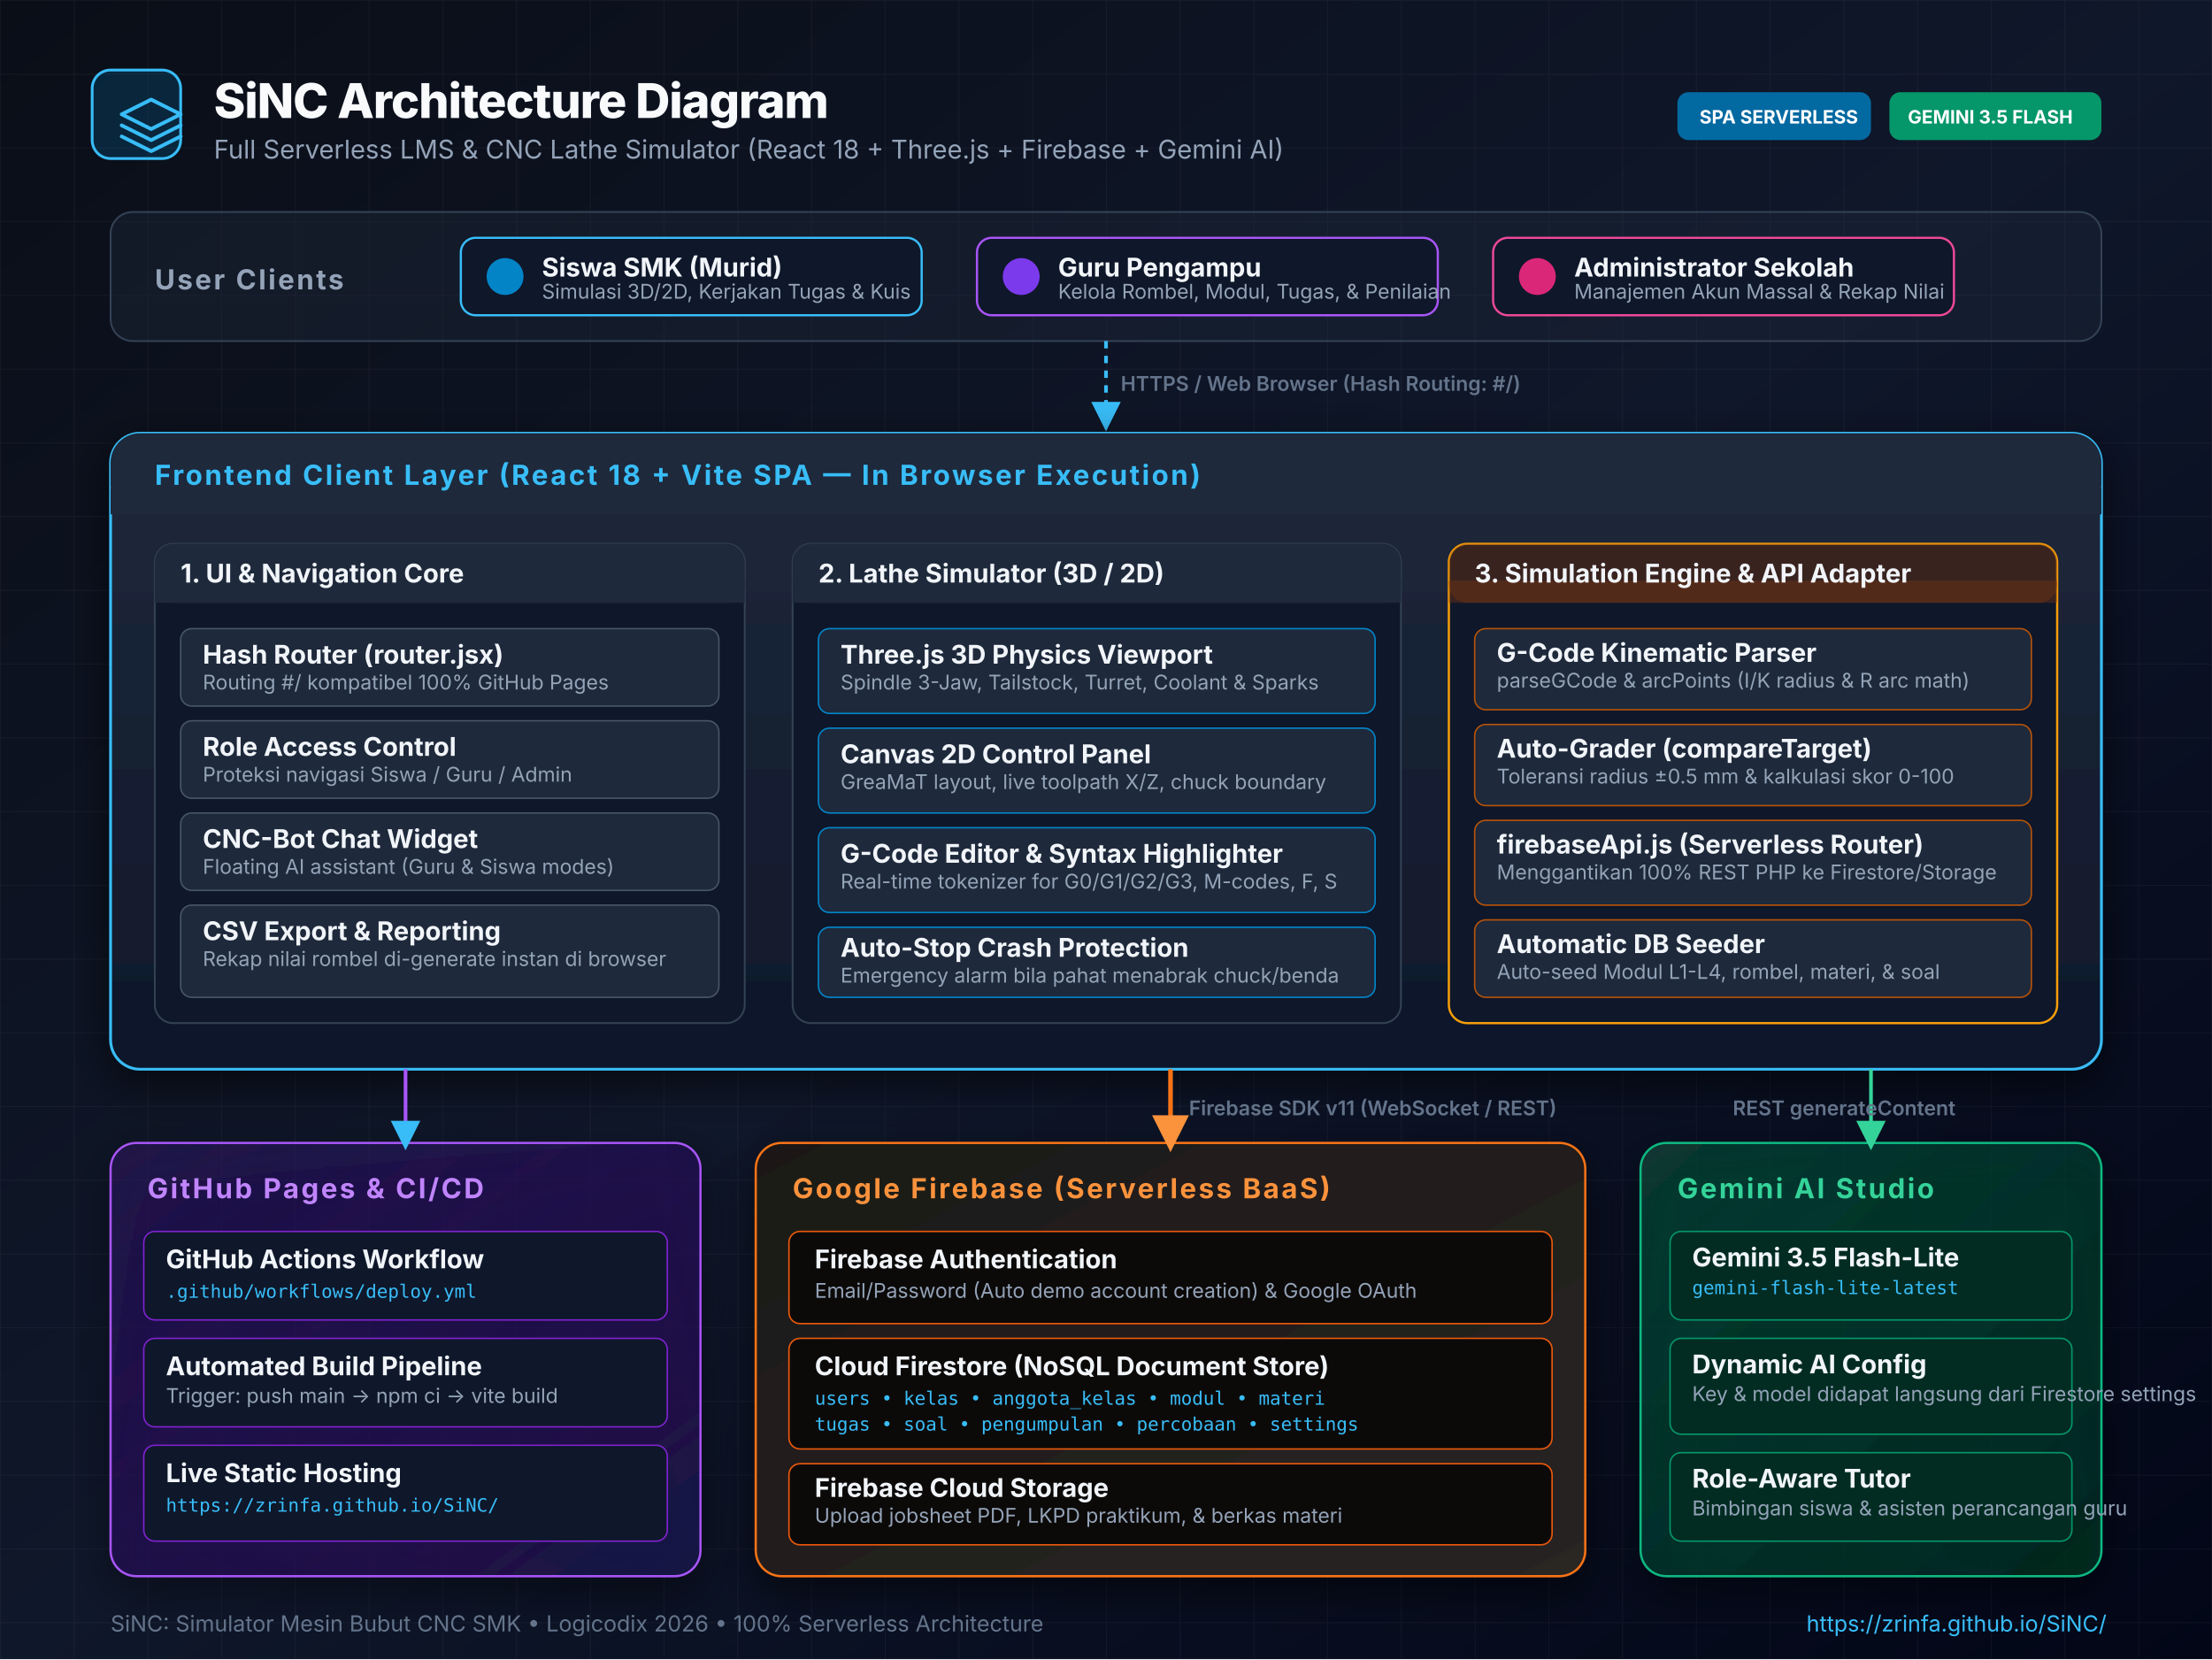
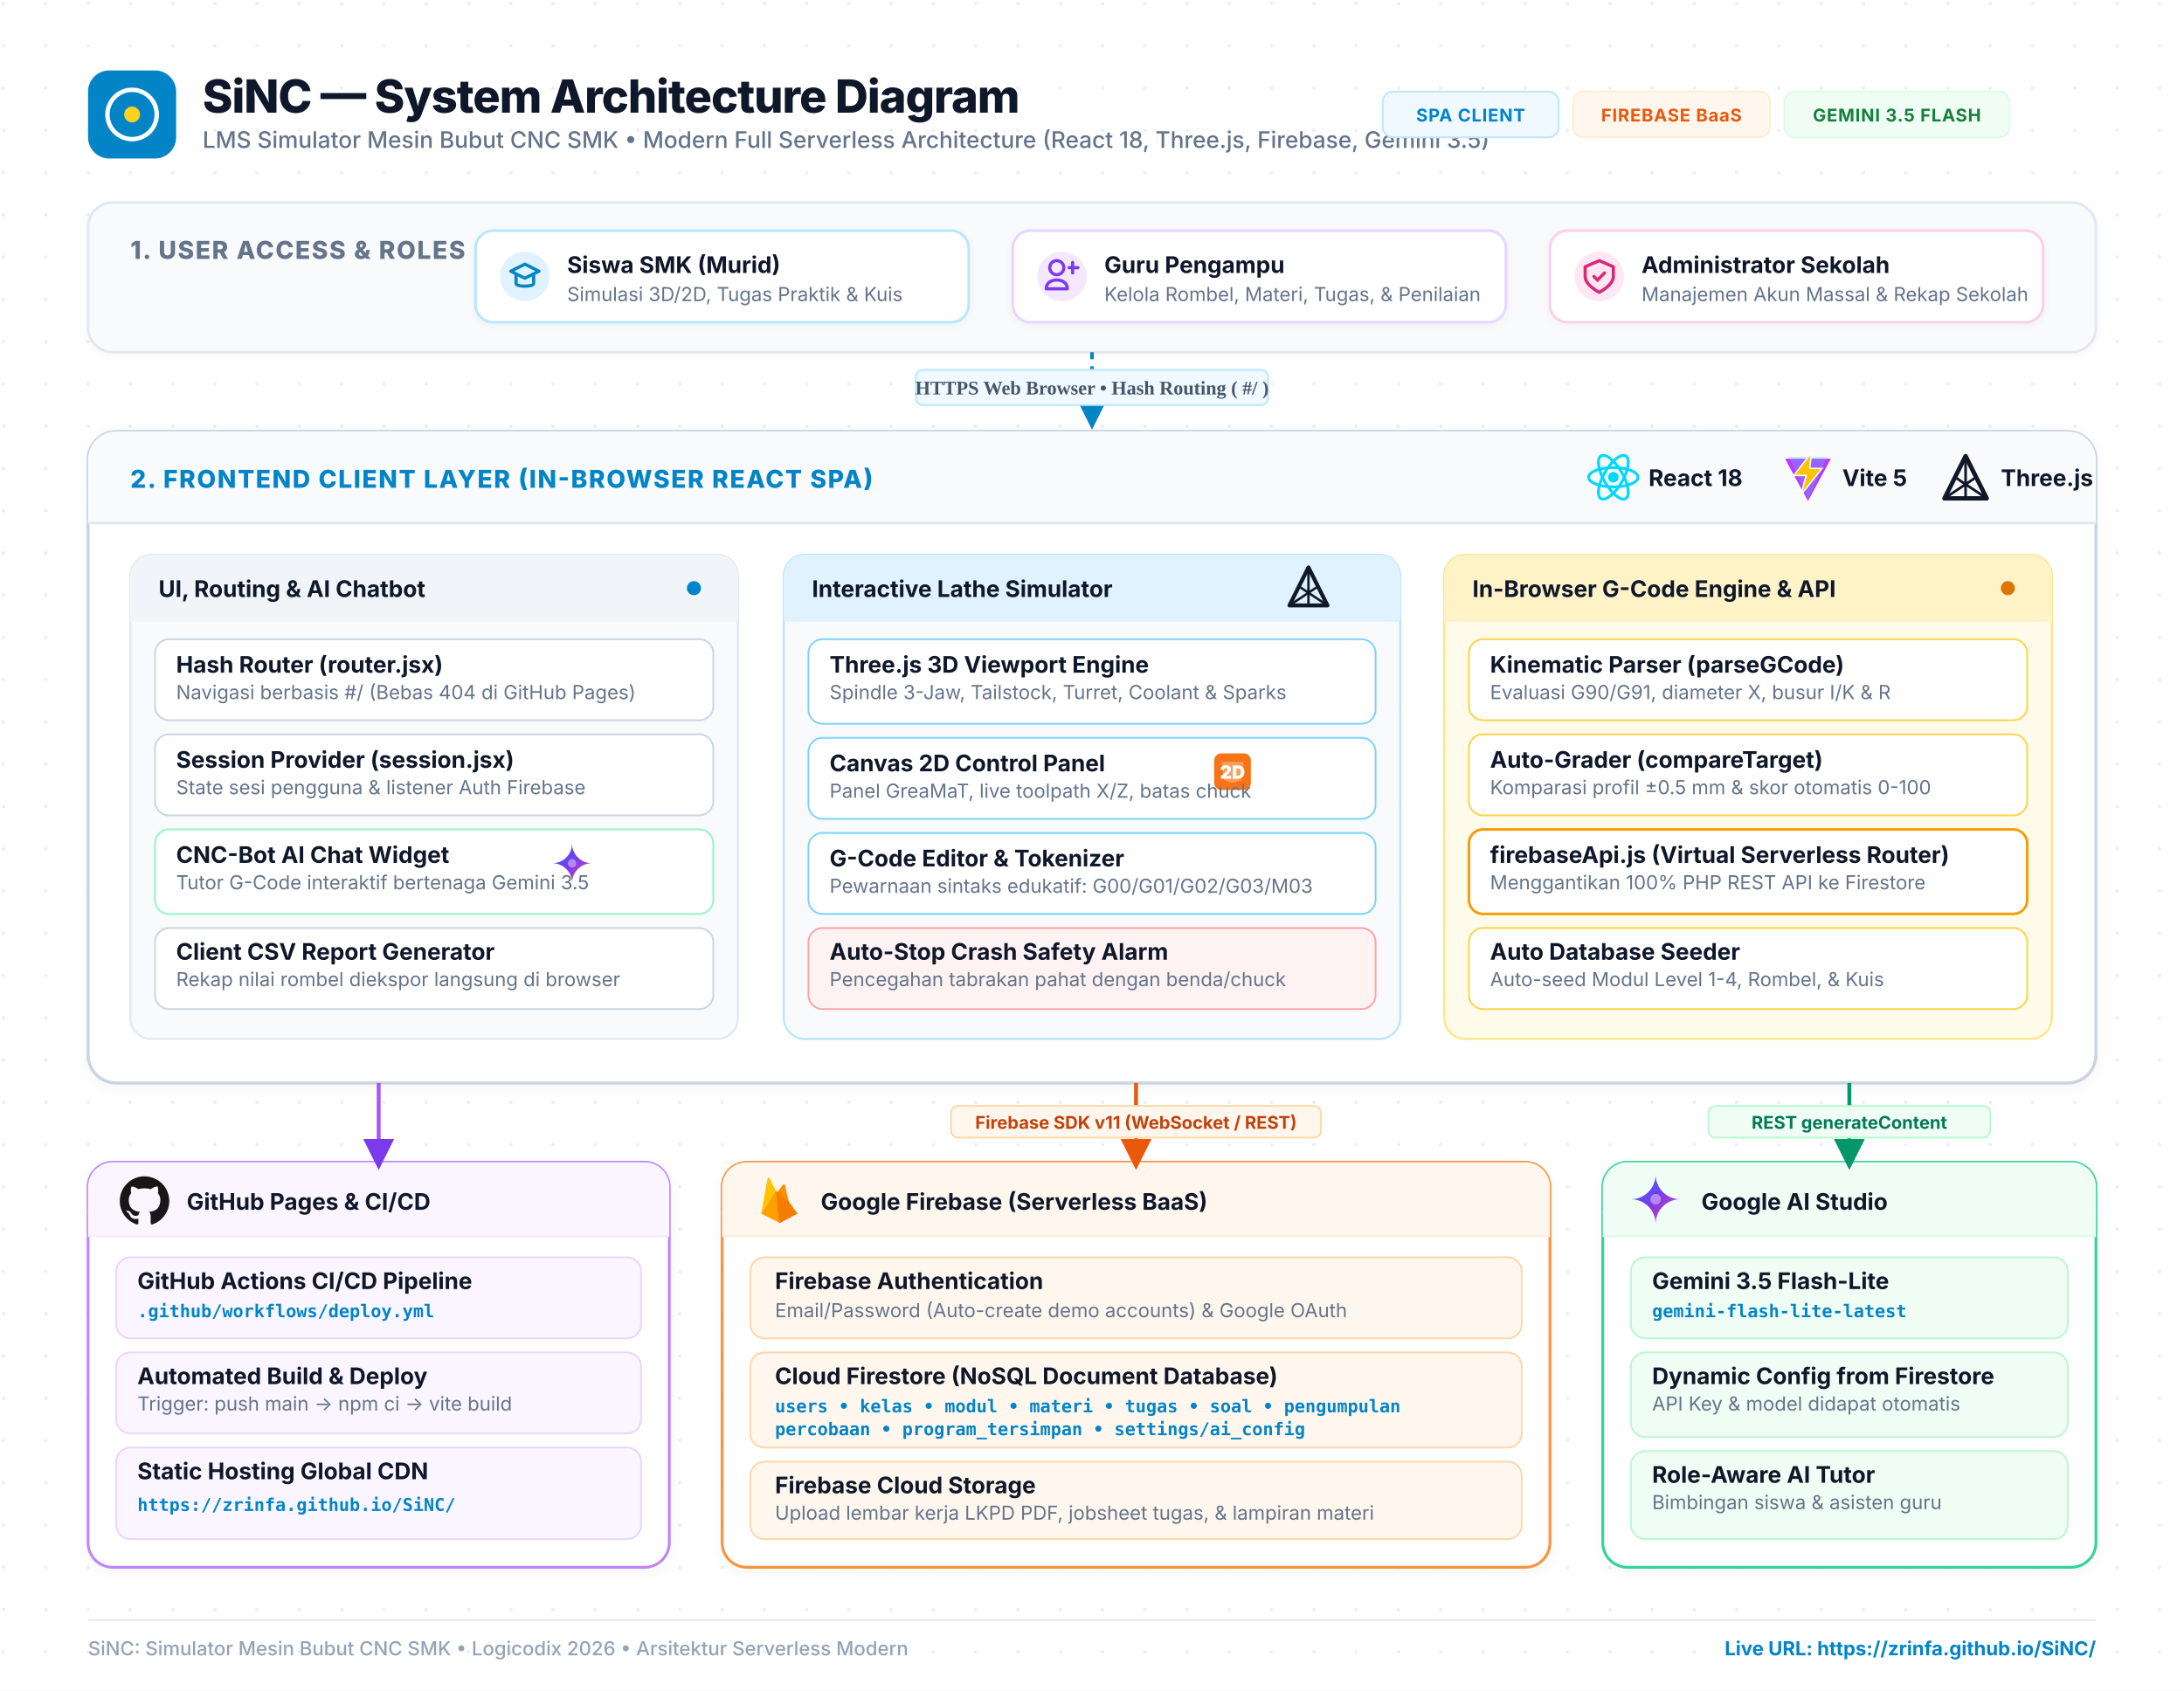
- <svg xmlns="http://www.w3.org/2000/svg" viewBox="0 0 1200 900" width="100%" height="100%">
+ <svg xmlns="http://www.w3.org/2000/svg" viewBox="0 0 1240 960" width="100%" height="100%">
  <defs>
-     <linearGradient id="bgGrad" x1="0%" y1="0%" x2="100%" y2="100%">
-       <stop offset="0%" stop-color="#0a0e17" />
-       <stop offset="50%" stop-color="#0f172a" />
-       <stop offset="100%" stop-color="#020617" />
+     <filter id="softShadow" x="-6%" y="-6%" width="112%" height="116%" filterUnits="userSpaceOnUse">
+       <feDropShadow dx="0" dy="4" stdDeviation="8" flood-color="#0f172a" flood-opacity="0.06" />
+       <feDropShadow dx="0" dy="1" stdDeviation="2" flood-color="#0f172a" flood-opacity="0.04" />
+     </filter>
+     <filter id="cardShadow" x="-8%" y="-8%" width="116%" height="120%" filterUnits="userSpaceOnUse">
+       <feDropShadow dx="0" dy="8" stdDeviation="16" flood-color="#0f172a" flood-opacity="0.08" />
+       <feDropShadow dx="0" dy="2" stdDeviation="4" flood-color="#0f172a" flood-opacity="0.04" />
+     </filter>
+     <marker id="arrBlue" markerWidth="8" markerHeight="8" refX="6" refY="4" orient="auto">
+       <path d="M 0 0 L 8 4 L 0 8 Z" fill="#0284c7" />
+     </marker>
+     <marker id="arrOrange" markerWidth="8" markerHeight="8" refX="6" refY="4" orient="auto">
+       <path d="M 0 0 L 8 4 L 0 8 Z" fill="#ea580c" />
+     </marker>
+     <marker id="arrPurple" markerWidth="8" markerHeight="8" refX="6" refY="4" orient="auto">
+       <path d="M 0 0 L 8 4 L 0 8 Z" fill="#7c3aed" />
+     </marker>
+     <marker id="arrGreen" markerWidth="8" markerHeight="8" refX="6" refY="4" orient="auto">
+       <path d="M 0 0 L 8 4 L 0 8 Z" fill="#059669" />
+     </marker>
+     <marker id="arrAmber" markerWidth="8" markerHeight="8" refX="6" refY="4" orient="auto">
+       <path d="M 0 0 L 8 4 L 0 8 Z" fill="#d97706" />
+     </marker>
+     <g id="logo-react">
+       <ellipse cx="16" cy="16" rx="14" ry="5.5" fill="none" stroke="#00d8ff" stroke-width="1.6" transform="rotate(0 16 16)" />
+       <ellipse cx="16" cy="16" rx="14" ry="5.5" fill="none" stroke="#00d8ff" stroke-width="1.6" transform="rotate(60 16 16)" />
+       <ellipse cx="16" cy="16" rx="14" ry="5.5" fill="none" stroke="#00d8ff" stroke-width="1.6" transform="rotate(120 16 16)" />
+       <circle cx="16" cy="16" r="3" fill="#00d8ff" />
+     </g>
+     <g id="logo-vite">
+       <path d="M 29.5 5.5 L 16.5 29.5 L 3.5 5.5 Z" fill="#bd34fe" />
+       <path d="M 27.5 4.5 L 16.5 28.5 L 5.5 4.5 Z" fill="#41d1ff" opacity="0.3" />
+       <path d="M 18.5 2 L 8.5 15 L 15.5 15 L 12.5 26 L 24.5 11 L 17.5 11 Z" fill="#ffc300" stroke="#ffffff" stroke-width="0.8" />
+     </g>
+     <g id="logo-three">
+       <path d="M 4 28 L 28 28 L 16 4 Z" fill="none" stroke="#111827" stroke-width="2.5" stroke-linejoin="round" />
+       <path d="M 16 4 L 16 28 M 4 28 L 22 16 M 28 28 L 10 16" fill="none" stroke="#111827" stroke-width="1.5" stroke-linejoin="round" />
+     </g>
+     <g id="logo-firebase">
+       <path d="M 6.2 24.2 L 9.8 4.2 C 9.9 3.7 10.5 3.5 10.8 3.9 L 14.5 11.2 Z" fill="#ffc400" />
+       <path d="M 6.2 24.2 L 18.5 7.8 C 18.9 7.3 19.6 7.5 19.7 8.1 L 21.8 17.2 Z" fill="#ff8f00" />
+       <path d="M 16.2 29.2 L 6.2 24.2 L 14.5 11.2 L 21.8 17.2 Z" fill="#ffa000" />
+       <path d="M 26.8 24.2 L 21.8 17.2 L 14.5 11.2 L 16.2 29.2 C 16.4 29.5 16.8 29.5 17.0 29.4 Z" fill="#f57c00" />
+     </g>
+     <g id="logo-gemini">
+       <path d="M 16 2 C 16 9.7 9.7 16 2 16 C 9.7 16 16 22.3 16 30 C 16 22.3 22.3 16 30 16 C 22.3 16 16 9.7 16 2 Z" fill="url(#geminiGrad)" />
+       <circle cx="16" cy="16" r="3" fill="#ffffff" opacity="0.4" />
+     </g>
+     <linearGradient id="geminiGrad" x1="0%" y1="0%" x2="100%" y2="100%">
+       <stop offset="0%" stop-color="#1a73e8" />
+       <stop offset="50%" stop-color="#7c3aed" />
+       <stop offset="100%" stop-color="#ec4899" />
    </linearGradient>
-     <linearGradient id="boxClient" x1="0%" y1="0%" x2="0%" y2="100%">
-       <stop offset="0%" stop-color="#1e293b" />
-       <stop offset="100%" stop-color="#0f172a" />
-     </linearGradient>
-     <linearGradient id="boxFirebase" x1="0%" y1="0%" x2="100%" y2="100%">
-       <stop offset="0%" stop-color="#1c1917" />
-       <stop offset="100%" stop-color="#292524" />
-     </linearGradient>
-     <linearGradient id="boxAI" x1="0%" y1="0%" x2="100%" y2="100%">
-       <stop offset="0%" stop-color="#064e3b" stop-opacity="0.6" />
-       <stop offset="100%" stop-color="#022c22" stop-opacity="0.8" />
-     </linearGradient>
-     <linearGradient id="boxGithub" x1="0%" y1="0%" x2="100%" y2="100%">
-       <stop offset="0%" stop-color="#2e1065" stop-opacity="0.5" />
-       <stop offset="100%" stop-color="#1e1b4b" stop-opacity="0.8" />
-     </linearGradient>
-     <filter id="cardShadow" x="-10%" y="-10%" width="120%" height="125%" filterUnits="userSpaceOnUse">
-       <feDropShadow dx="0" dy="8" stdDeviation="12" flood-color="#000000" flood-opacity="0.6" />
-     </filter>
-     <filter id="glowCyan" x="-20%" y="-20%" width="140%" height="140%">
-       <feGaussianBlur stdDeviation="4" result="blur" />
-       <feComposite in="SourceGraphic" in2="blur" operator="over" />
-     </filter>
-     <marker id="arrowCyan" markerWidth="8" markerHeight="8" refX="6" refY="4" orient="auto">
-       <path d="M 0 0 L 8 4 L 0 8 Z" fill="#38bdf8" />
-     </marker>
-     <marker id="arrowAmber" markerWidth="8" markerHeight="8" refX="6" refY="4" orient="auto">
-       <path d="M 0 0 L 8 4 L 0 8 Z" fill="#fbbf24" />
-     </marker>
-     <marker id="arrowOrange" markerWidth="8" markerHeight="8" refX="6" refY="4" orient="auto">
-       <path d="M 0 0 L 8 4 L 0 8 Z" fill="#fb923c" />
-     </marker>
-     <marker id="arrowGreen" markerWidth="8" markerHeight="8" refX="6" refY="4" orient="auto">
-       <path d="M 0 0 L 8 4 L 0 8 Z" fill="#34d399" />
-     </marker>
+     <g id="logo-github">
+       <path fill-rule="evenodd" clip-rule="evenodd" d="M 16 2 C 8.27 2 2 8.27 2 16 C 2 22.19 6.02 27.43 11.61 29.29 C 12.31 29.42 12.57 28.99 12.57 28.62 C 12.57 28.29 12.55 27.21 12.55 26.05 C 8.65 26.9 7.83 24.37 7.83 24.37 C 7.2 22.75 6.28 22.32 6.28 22.32 C 5.01 21.45 6.38 21.47 6.38 21.47 C 7.78 21.57 8.52 22.91 8.52 22.91 C 9.77 25.05 11.8 24.43 12.6 24.07 C 12.73 23.16 13.09 22.54 13.49 22.19 C 10.38 21.84 7.11 20.64 7.11 15.28 C 7.11 13.75 7.66 12.5 8.55 11.53 C 8.41 11.18 7.92 9.75 8.69 7.82 C 8.69 7.82 9.87 7.44 12.55 9.26 C 13.67 8.95 14.87 8.8 16.07 8.79 C 17.27 8.8 18.47 8.95 19.59 9.26 C 22.27 7.44 23.45 7.82 23.45 7.82 C 24.22 9.75 23.73 11.18 23.59 11.53 C 24.49 12.5 25.03 13.75 25.03 15.28 C 25.03 20.66 21.75 21.83 18.63 22.18 C 19.13 22.61 19.57 23.46 19.57 24.77 C 19.57 26.65 19.55 28.16 19.55 28.62 C 19.55 29 19.81 29.43 20.52 29.29 C 26.1 27.42 30.11 22.18 30.11 16 C 30.11 8.27 23.83 2 16 2 Z" fill="#181717" />
+     </g>
+     <g id="logo-canvas">
+       <rect x="3" y="3" width="26" height="26" rx="5" fill="#f97316" />
+       <path d="M 8 9 L 24 9 L 22 22 L 16 24 L 10 22 Z" fill="#ffffff" opacity="0.3" />
+       <text x="16" y="21" font-family="'Inter', sans-serif" font-weight="900" font-size="13" fill="#ffffff" text-anchor="middle">2D</text>
+     </g>
+     <g id="ico-student">
+       <circle cx="16" cy="16" r="14" fill="#e0f2fe" />
+       <path d="M 8 13 L 16 9 L 24 13 L 16 17 Z M 11 15.5 L 11 20 C 11 22 21 22 21 20 L 21 15.5" fill="none" stroke="#0284c7" stroke-width="1.8" stroke-linecap="round" stroke-linejoin="round" />
+     </g>
+     <g id="ico-teacher">
+       <circle cx="16" cy="16" r="14" fill="#f3e8ff" />
+       <path d="M 9 11 A 4 4 0 1 1 17 11 A 4 4 0 1 1 9 11 Z M 7 23 C 7 19.5 10 18 13 18 C 16 18 19 19.5 19 23 Z M 20 11 L 25 11 M 22 8 L 22 14" fill="none" stroke="#7c3aed" stroke-width="1.8" stroke-linecap="round" stroke-linejoin="round" />
+     </g>
+     <g id="ico-admin">
+       <circle cx="16" cy="16" r="14" fill="#fce7f3" />
+       <path d="M 16 7 L 24 10.5 L 24 16 C 24 21 16 25 16 25 C 16 25 8 21 8 16 L 8 10.5 Z" fill="none" stroke="#db2777" stroke-width="1.8" stroke-linejoin="round" />
+       <path d="M 13 16 L 15 18 L 19 14" fill="none" stroke="#db2777" stroke-width="1.8" stroke-linecap="round" />
+     </g>
  </defs>
  <style>
-     .title { font-family: 'Inter', -apple-system, BlinkMacSystemFont, sans-serif; font-size: 26px; font-weight: 800; fill: #f8fafc; letter-spacing: -0.5px; }
-     .subtitle { font-family: 'Inter', -apple-system, BlinkMacSystemFont, sans-serif; font-size: 14px; fill: #94a3b8; }
-     .group-label { font-family: 'Inter', -apple-system, BlinkMacSystemFont, sans-serif; font-size: 15px; font-weight: 700; text-transform: uppercase; letter-spacing: 1.2px; }
-     .card-title { font-family: 'Inter', -apple-system, BlinkMacSystemFont, sans-serif; font-size: 14px; font-weight: 700; fill: #f1f5f9; }
-     .card-desc { font-family: 'Inter', -apple-system, BlinkMacSystemFont, sans-serif; font-size: 11px; fill: #94a3b8; line-height: 1.4; }
-     .badge { font-family: 'Inter', -apple-system, BlinkMacSystemFont, sans-serif; font-size: 10px; font-weight: 700; }
-     .link-text { font-family: 'Inter', -apple-system, BlinkMacSystemFont, sans-serif; font-size: 11px; font-weight: 600; fill: #64748b; }
-     .code-text { font-family: 'JetBrains Mono', monospace; font-size: 10px; fill: #38bdf8; }
+     .font-sans { font-family: 'Inter', -apple-system, BlinkMacSystemFont, 'Segoe UI', Roboto, sans-serif; }
+     .font-mono { font-family: 'JetBrains Mono', 'Fira Code', Consolas, monospace; }
+     
+     .title-main { font-size: 26px; font-weight: 800; fill: #0f172a; letter-spacing: -0.5px; }
+     .title-sub { font-size: 13px; font-weight: 500; fill: #64748b; }
+     
+     .box-header { font-size: 14px; font-weight: 800; text-transform: uppercase; letter-spacing: 0.8px; }
+     .card-title { font-size: 13px; font-weight: 700; fill: #0f172a; }
+     .card-desc { font-size: 11px; font-weight: 400; fill: #64748b; line-height: 1.4; }
+     .code-tag { font-size: 10px; font-weight: 600; fill: #0284c7; }
+     .pill-text { font-size: 10px; font-weight: 700; letter-spacing: 0.4px; }
+     .flow-label { font-size: 11px; font-weight: 600; fill: #475569; }
  </style>
-   <rect width="1200" height="900" fill="url(#bgGrad)" />
-   <g opacity="0.04" stroke="#ffffff" stroke-width="1">
-     <pattern id="grid" width="40" height="40" patternUnits="userSpaceOnUse">
-       <path d="M 40 0 L 0 0 0 40" fill="none" />
+   <rect width="1240" height="960" fill="#ffffff" />
+   <g opacity="0.4" fill="#cbd5e1">
+     <pattern id="dotPattern" width="24" height="24" patternUnits="userSpaceOnUse">
+       <circle cx="2" cy="2" r="1" />
    </pattern>
-     <rect width="1200" height="900" fill="url(#grid)" />
-   </g>
-   <g transform="translate(60, 48)">
-     <rect x="-10" y="-10" width="48" height="48" rx="10" fill="#0284c7" fill-opacity="0.2" stroke="#38bdf8" stroke-width="1.5" />
-     <path d="M 6 14 L 22 6 L 38 14 L 22 22 Z M 6 20 L 22 28 L 38 20 M 6 26 L 22 34 L 38 26" fill="none" stroke="#38bdf8" stroke-width="2" stroke-linecap="round" stroke-linejoin="round" />
-     <text x="56" y="16" class="title">SiNC Architecture Diagram</text>
-     <text x="56" y="38" class="subtitle">Full Serverless LMS &amp; CNC Lathe Simulator (React 18 + Three.js + Firebase + Gemini AI)</text>
-     <rect x="850" y="2" width="105" height="26" rx="6" fill="#0369a1" />
-     <text x="862" y="19" class="badge" fill="#ffffff">SPA SERVERLESS</text>
-     <rect x="965" y="2" width="115" height="26" rx="6" fill="#059669" />
-     <text x="975" y="19" class="badge" fill="#ffffff">GEMINI 3.5 FLASH</text>
-   </g>
-   <g transform="translate(60, 115)">
-     <rect width="1080" height="70" rx="12" fill="#1e293b" fill-opacity="0.4" stroke="#334155" stroke-width="1" />
-     <text x="24" y="42" class="group-label" fill="#94a3b8">User Clients</text>
-     <g transform="translate(190, 14)">
-       <rect width="250" height="42" rx="8" fill="#0f172a" stroke="#38bdf8" stroke-width="1.2" />
-       <circle cx="24" cy="21" r="10" fill="#0284c7" />
-       <text x="44" y="21" class="card-title">Siswa SMK (Murid)</text>
-       <text x="44" y="33" class="card-desc">Simulasi 3D/2D, Kerjakan Tugas &amp; Kuis</text>
-     </g>
-     <g transform="translate(470, 14)">
-       <rect width="250" height="42" rx="8" fill="#0f172a" stroke="#a855f7" stroke-width="1.2" />
-       <circle cx="24" cy="21" r="10" fill="#7c3aed" />
-       <text x="44" y="21" class="card-title">Guru Pengampu</text>
-       <text x="44" y="33" class="card-desc">Kelola Rombel, Modul, Tugas, &amp; Penilaian</text>
-     </g>
-     <g transform="translate(750, 14)">
-       <rect width="250" height="42" rx="8" fill="#0f172a" stroke="#ec4899" stroke-width="1.2" />
-       <circle cx="24" cy="21" r="10" fill="#db2777" />
-       <text x="44" y="21" class="card-title">Administrator Sekolah</text>
-       <text x="44" y="33" class="card-desc">Manajemen Akun Massal &amp; Rekap Nilai</text>
-     </g>
-   </g>
-   <path d="M 600 185 L 600 230" fill="none" stroke="#38bdf8" stroke-width="2" stroke-dasharray="4,4" marker-end="url(#arrowCyan)" />
-   <text x="608" y="212" class="link-text">HTTPS / Web Browser (Hash Routing: #/)</text>
-   <g transform="translate(60, 235)">
-     <rect width="1080" height="345" rx="16" fill="url(#boxClient)" stroke="#38bdf8" stroke-width="1.5" filter="url(#cardShadow)" />
-     <rect x="0" y="0" width="1080" height="44" rx="16" fill="#1e293b" />
-     <path d="M 0 30 L 0 44 L 1080 44 L 1080 30 Z" fill="#1e293b" />
-     <text x="24" y="28" class="group-label" fill="#38bdf8">Frontend Client Layer (React 18 + Vite SPA — In Browser Execution)</text>
-     <g transform="translate(24, 60)">
-       <rect width="320" height="260" rx="10" fill="#0f172a" stroke="#334155" stroke-width="1" />
-       <rect x="0" y="0" width="320" height="32" rx="10" fill="#1e293b" />
-       <path d="M 0 20 L 0 32 L 320 32 L 320 20 Z" fill="#1e293b" />
-       <text x="14" y="21" class="card-title" fill="#e2e8f0">1. UI &amp; Navigation Core</text>
-       <g transform="translate(14, 46)">
-         <rect width="292" height="42" rx="6" fill="#1e293b" stroke="#475569" stroke-width="0.8" />
+     <rect width="1240" height="960" fill="url(#dotPattern)" />
+   </g>
+   <g transform="translate(50, 40)" class="font-sans">
+     <rect x="0" y="0" width="50" height="50" rx="12" fill="#0284c7" />
+     <circle cx="25" cy="25" r="14" fill="none" stroke="#ffffff" stroke-width="2.5" />
+     <circle cx="25" cy="25" r="4.5" fill="#ffd21e" />
+     <text x="65" y="24" class="title-main">SiNC — System Architecture Diagram</text>
+     <text x="65" y="44" class="title-sub">LMS Simulator Mesin Bubut CNC SMK • Modern Full Serverless Architecture (React 18, Three.js, Firebase, Gemini 3.5)</text>
+     <g transform="translate(735, 12)">
+       <rect x="0" y="0" width="100" height="26" rx="6" fill="#f0f9ff" stroke="#bae6fd" stroke-width="1" />
+       <text x="50" y="17" class="pill-text" fill="#0284c7" text-anchor="middle">SPA CLIENT</text>
+       <rect x="108" y="0" width="112" height="26" rx="6" fill="#fff7ed" stroke="#ffedd5" stroke-width="1" />
+       <text x="164" y="17" class="pill-text" fill="#ea580c" text-anchor="middle">FIREBASE BaaS</text>
+       <rect x="228" y="0" width="128" height="26" rx="6" fill="#f0fdf4" stroke="#dcfce7" stroke-width="1" />
+       <text x="292" y="17" class="pill-text" fill="#15803d" text-anchor="middle">GEMINI 3.5 FLASH</text>
+     </g>
+   </g>
+   <g transform="translate(50, 115)" class="font-sans">
+     <rect width="1140" height="85" rx="14" fill="#f8fafc" stroke="#e2e8f0" stroke-width="1.5" filter="url(#softShadow)" />
+     <text x="24" y="32" class="box-header" fill="#64748b">1. USER ACCESS &amp; ROLES</text>
+     <g transform="translate(220, 16)">
+       <rect width="280" height="52" rx="10" fill="#ffffff" stroke="#bae6fd" stroke-width="1.5" filter="url(#softShadow)" />
+       <use href="#ico-student" x="12" y="10" />
+       <text x="52" y="24" class="card-title">Siswa SMK (Murid)</text>
+       <text x="52" y="40" class="card-desc">Simulasi 3D/2D, Tugas Praktik &amp; Kuis</text>
+     </g>
+     <g transform="translate(525, 16)">
+       <rect width="280" height="52" rx="10" fill="#ffffff" stroke="#e9d5ff" stroke-width="1.5" filter="url(#softShadow)" />
+       <use href="#ico-teacher" x="12" y="10" />
+       <text x="52" y="24" class="card-title">Guru Pengampu</text>
+       <text x="52" y="40" class="card-desc">Kelola Rombel, Materi, Tugas, &amp; Penilaian</text>
+     </g>
+     <g transform="translate(830, 16)">
+       <rect width="280" height="52" rx="10" fill="#ffffff" stroke="#fbcfe8" stroke-width="1.5" filter="url(#softShadow)" />
+       <use href="#ico-admin" x="12" y="10" />
+       <text x="52" y="24" class="card-title">Administrator Sekolah</text>
+       <text x="52" y="40" class="card-desc">Manajemen Akun Massal &amp; Rekap Sekolah</text>
+     </g>
+   </g>
+   <path d="M 620 200 L 620 240" fill="none" stroke="#0284c7" stroke-width="2" stroke-dasharray="4,4" marker-end="url(#arrBlue)" />
+   <rect x="520" y="210" width="200" height="20" rx="4" fill="#f0f9ff" stroke="#bae6fd" stroke-width="1" />
+   <text x="620" y="224" class="flow-label" font-size="10" fill="#0284c7" text-anchor="middle">HTTPS Web Browser • Hash Routing ( #/ )</text>
+   <g transform="translate(50, 245)" class="font-sans">
+     <rect width="1140" height="370" rx="16" fill="#ffffff" stroke="#cbd5e1" stroke-width="1.8" filter="url(#cardShadow)" />
+     <rect x="0" y="0" width="1140" height="52" rx="16" fill="#f8fafc" />
+     <path d="M 0 36 L 0 52 L 1140 52 L 1140 36 Z" fill="#f8fafc" />
+     <line x1="0" y1="52" x2="1140" y2="52" stroke="#e2e8f0" stroke-width="1.5" />
+     <text x="24" y="32" class="box-header" fill="#0284c7">2. FRONTEND CLIENT LAYER (IN-BROWSER REACT SPA)</text>
+     <g transform="translate(850, 10)">
+       <use href="#logo-react" x="0" y="0" />
+       <text x="36" y="21" class="card-title" font-size="13" fill="#087ea4">React 18</text>
+       <use href="#logo-vite" x="110" y="0" />
+       <text x="146" y="21" class="card-title" font-size="13" fill="#646cff">Vite 5</text>
+       <use href="#logo-three" x="200" y="0" />
+       <text x="236" y="21" class="card-title" font-size="13" fill="#111827">Three.js</text>
+     </g>
+     <g transform="translate(24, 70)">
+       <rect width="345" height="275" rx="12" fill="#f8fafc" stroke="#e2e8f0" stroke-width="1.2" />
+       <rect x="0" y="0" width="345" height="38" rx="12" fill="#f1f5f9" />
+       <path d="M 0 24 L 0 38 L 345 38 L 345 24 Z" fill="#f1f5f9" />
+       <text x="16" y="24" class="card-title" fill="#1e293b">UI, Routing &amp; AI Chatbot</text>
+       <circle cx="320" cy="19" r="4" fill="#0284c7" />
+       <g transform="translate(14, 48)">
+         <rect width="317" height="46" rx="8" fill="#ffffff" stroke="#cbd5e1" stroke-width="1" />
        <text x="12" y="19" class="card-title" font-size="12">Hash Router (router.jsx)</text>
-         <text x="12" y="33" class="card-desc">Routing #/ kompatibel 100% GitHub Pages</text>
-       </g>
-       <g transform="translate(14, 96)">
-         <rect width="292" height="42" rx="6" fill="#1e293b" stroke="#475569" stroke-width="0.8" />
-         <text x="12" y="19" class="card-title" font-size="12">Role Access Control</text>
-         <text x="12" y="33" class="card-desc">Proteksi navigasi Siswa / Guru / Admin</text>
-       </g>
-       <g transform="translate(14, 146)">
-         <rect width="292" height="42" rx="6" fill="#1e293b" stroke="#475569" stroke-width="0.8" />
-         <text x="12" y="19" class="card-title" font-size="12">CNC-Bot Chat Widget</text>
-         <text x="12" y="33" class="card-desc">Floating AI assistant (Guru &amp; Siswa modes)</text>
-       </g>
-       <g transform="translate(14, 196)">
-         <rect width="292" height="50" rx="6" fill="#1e293b" stroke="#475569" stroke-width="0.8" />
-         <text x="12" y="19" class="card-title" font-size="12">CSV Export &amp; Reporting</text>
-         <text x="12" y="33" class="card-desc">Rekap nilai rombel di-generate instan di browser</text>
-       </g>
-     </g>
-     <g transform="translate(370, 60)">
-       <rect width="330" height="260" rx="10" fill="#0f172a" stroke="#334155" stroke-width="1" />
-       <rect x="0" y="0" width="330" height="32" rx="10" fill="#1e293b" />
-       <path d="M 0 20 L 0 32 L 330 32 L 330 20 Z" fill="#1e293b" />
-       <text x="14" y="21" class="card-title" fill="#e2e8f0">2. Lathe Simulator (3D / 2D)</text>
-       <g transform="translate(14, 46)">
-         <rect width="302" height="46" rx="6" fill="#1e293b" stroke="#0284c7" stroke-width="0.8" />
-         <text x="12" y="19" class="card-title" font-size="12">Three.js 3D Physics Viewport</text>
-         <text x="12" y="33" class="card-desc">Spindle 3-Jaw, Tailstock, Turret, Coolant &amp; Sparks</text>
-       </g>
-       <g transform="translate(14, 100)">
-         <rect width="302" height="46" rx="6" fill="#1e293b" stroke="#0284c7" stroke-width="0.8" />
+         <text x="12" y="34" class="card-desc">Navigasi berbasis #/ (Bebas 404 di GitHub Pages)</text>
+       </g>
+       <g transform="translate(14, 102)">
+         <rect width="317" height="46" rx="8" fill="#ffffff" stroke="#cbd5e1" stroke-width="1" />
+         <text x="12" y="19" class="card-title" font-size="12">Session Provider (session.jsx)</text>
+         <text x="12" y="34" class="card-desc">State sesi pengguna &amp; listener Auth Firebase</text>
+       </g>
+       <g transform="translate(14, 156)">
+         <rect width="317" height="48" rx="8" fill="#ffffff" stroke="#a7f3d0" stroke-width="1.2" />
+         <use href="#logo-gemini" x="280" y="8" transform="scale(0.8)" />
+         <text x="12" y="19" class="card-title" font-size="12" fill="#065f46">CNC-Bot AI Chat Widget</text>
+         <text x="12" y="34" class="card-desc">Tutor G-Code interaktif bertenaga Gemini 3.5</text>
+       </g>
+       <g transform="translate(14, 212)">
+         <rect width="317" height="46" rx="8" fill="#ffffff" stroke="#cbd5e1" stroke-width="1" />
+         <text x="12" y="18" class="card-title" font-size="12">Client CSV Report Generator</text>
+         <text x="12" y="33" class="card-desc">Rekap nilai rombel diekspor langsung di browser</text>
+       </g>
+     </g>
+     <g transform="translate(395, 70)">
+       <rect width="350" height="275" rx="12" fill="#f8fafc" stroke="#bae6fd" stroke-width="1.2" />
+       <rect x="0" y="0" width="350" height="38" rx="12" fill="#e0f2fe" />
+       <path d="M 0 24 L 0 38 L 350 38 L 350 24 Z" fill="#e0f2fe" />
+       <text x="16" y="24" class="card-title" fill="#0369a1">Interactive Lathe Simulator</text>
+       <use href="#logo-three" x="315" y="4" transform="scale(0.9)" />
+       <g transform="translate(14, 48)">
+         <rect width="322" height="48" rx="8" fill="#ffffff" stroke="#7dd3fc" stroke-width="1" />
+         <text x="12" y="19" class="card-title" font-size="12">Three.js 3D Viewport Engine</text>
+         <text x="12" y="34" class="card-desc">Spindle 3-Jaw, Tailstock, Turret, Coolant &amp; Sparks</text>
+       </g>
+       <g transform="translate(14, 104)">
+         <rect width="322" height="46" rx="8" fill="#ffffff" stroke="#7dd3fc" stroke-width="1" />
+         <use href="#logo-canvas" x="285" y="8" transform="scale(0.8)" />
        <text x="12" y="19" class="card-title" font-size="12">Canvas 2D Control Panel</text>
-         <text x="12" y="33" class="card-desc">GreaMaT layout, live toolpath X/Z, chuck boundary</text>
-       </g>
-       <g transform="translate(14, 154)">
-         <rect width="302" height="46" rx="6" fill="#1e293b" stroke="#0284c7" stroke-width="0.8" />
-         <text x="12" y="19" class="card-title" font-size="12">G-Code Editor &amp; Syntax Highlighter</text>
-         <text x="12" y="33" class="card-desc">Real-time tokenizer for G0/G1/G2/G3, M-codes, F, S</text>
-       </g>
-       <g transform="translate(14, 208)">
-         <rect width="302" height="38" rx="6" fill="#1e293b" stroke="#0284c7" stroke-width="0.8" />
-         <text x="12" y="16" class="card-title" font-size="12">Auto-Stop Crash Protection</text>
-         <text x="12" y="30" class="card-desc">Emergency alarm bila pahat menabrak chuck/benda</text>
-       </g>
-     </g>
-     <g transform="translate(726, 60)">
-       <rect width="330" height="260" rx="10" fill="#0f172a" stroke="#f59e0b" stroke-width="1.2" />
-       <rect x="0" y="0" width="330" height="32" rx="10" fill="#78350f" fill-opacity="0.4" />
-       <path d="M 0 20 L 0 32 L 330 32 L 330 20 Z" fill="#78350f" fill-opacity="0.4" />
-       <text x="14" y="21" class="card-title" fill="#fbbf24">3. Simulation Engine &amp; API Adapter</text>
-       <g transform="translate(14, 46)">
-         <rect width="302" height="44" rx="6" fill="#1e293b" stroke="#b45309" stroke-width="0.8" />
-         <text x="12" y="18" class="card-title" font-size="12">G-Code Kinematic Parser</text>
-         <text x="12" y="32" class="card-desc">parseGCode &amp; arcPoints (I/K radius &amp; R arc math)</text>
-       </g>
-       <g transform="translate(14, 98)">
-         <rect width="302" height="44" rx="6" fill="#1e293b" stroke="#b45309" stroke-width="0.8" />
-         <text x="12" y="18" class="card-title" font-size="12">Auto-Grader (compareTarget)</text>
-         <text x="12" y="32" class="card-desc">Toleransi radius ±0.5 mm &amp; kalkulasi skor 0-100</text>
-       </g>
-       <g transform="translate(14, 150)">
-         <rect width="302" height="46" rx="6" fill="#1e293b" stroke="#b45309" stroke-width="0.8" />
-         <text x="12" y="18" class="card-title" font-size="12">firebaseApi.js (Serverless Router)</text>
-         <text x="12" y="32" class="card-desc">Menggantikan 100% REST PHP ke Firestore/Storage</text>
-       </g>
-       <g transform="translate(14, 204)">
-         <rect width="302" height="42" rx="6" fill="#1e293b" stroke="#b45309" stroke-width="0.8" />
-         <text x="12" y="18" class="card-title" font-size="12">Automatic DB Seeder</text>
-         <text x="12" y="32" class="card-desc">Auto-seed Modul L1-L4, rombel, materi, &amp; soal</text>
-       </g>
-     </g>
-   </g>
-   <g transform="translate(60, 620)">
-     <rect width="320" height="235" rx="14" fill="url(#boxGithub)" stroke="#a855f7" stroke-width="1.2" filter="url(#cardShadow)" />
-     <text x="20" y="30" class="group-label" fill="#c084fc">GitHub Pages &amp; CI/CD</text>
-     <g transform="translate(18, 48)">
-       <rect width="284" height="48" rx="6" fill="#0f172a" stroke="#7e22ce" stroke-width="0.8" />
-       <text x="12" y="20" class="card-title" font-size="12">GitHub Actions Workflow</text>
-       <text x="12" y="36" class="code-text">.github/workflows/deploy.yml</text>
-     </g>
-     <g transform="translate(18, 106)">
-       <rect width="284" height="48" rx="6" fill="#0f172a" stroke="#7e22ce" stroke-width="0.8" />
-       <text x="12" y="20" class="card-title" font-size="12">Automated Build Pipeline</text>
-       <text x="12" y="35" class="card-desc">Trigger: push main → npm ci → vite build</text>
-     </g>
-     <g transform="translate(18, 164)">
-       <rect width="284" height="52" rx="6" fill="#0f172a" stroke="#7e22ce" stroke-width="0.8" />
-       <text x="12" y="20" class="card-title" font-size="12">Live Static Hosting</text>
-       <text x="12" y="36" class="code-text">https://zrinfa.github.io/SiNC/</text>
-     </g>
-   </g>
-   <g transform="translate(410, 620)">
-     <rect width="450" height="235" rx="14" fill="url(#boxFirebase)" stroke="#f97316" stroke-width="1.2" filter="url(#cardShadow)" />
-     <text x="20" y="30" class="group-label" fill="#fb923c">Google Firebase (Serverless BaaS)</text>
-     <g transform="translate(18, 48)">
-       <rect width="414" height="50" rx="6" fill="#0c0a09" stroke="#ea580c" stroke-width="0.8" />
-       <text x="14" y="20" class="card-title" font-size="12">Firebase Authentication</text>
-       <text x="14" y="36" class="card-desc">Email/Password (Auto demo account creation) &amp; Google OAuth</text>
-     </g>
-     <g transform="translate(18, 106)">
-       <rect width="414" height="60" rx="6" fill="#0c0a09" stroke="#ea580c" stroke-width="0.8" />
-       <text x="14" y="20" class="card-title" font-size="12">Cloud Firestore (NoSQL Document Store)</text>
-       <text x="14" y="36" class="code-text">users • kelas • anggota_kelas • modul • materi</text>
-       <text x="14" y="50" class="code-text">tugas • soal • pengumpulan • percobaan • settings</text>
-     </g>
-     <g transform="translate(18, 174)">
-       <rect width="414" height="44" rx="6" fill="#0c0a09" stroke="#ea580c" stroke-width="0.8" />
+         <text x="12" y="34" class="card-desc">Panel GreaMaT, live toolpath X/Z, batas chuck</text>
+       </g>
+       <g transform="translate(14, 158)">
+         <rect width="322" height="46" rx="8" fill="#ffffff" stroke="#7dd3fc" stroke-width="1" />
+         <text x="12" y="19" class="card-title" font-size="12">G-Code Editor &amp; Tokenizer</text>
+         <text x="12" y="34" class="card-desc">Pewarnaan sintaks edukatif: G00/G01/G02/G03/M03</text>
+       </g>
+       <g transform="translate(14, 212)">
+         <rect width="322" height="46" rx="8" fill="#fef2f2" stroke="#fca5a5" stroke-width="1" />
+         <text x="12" y="18" class="card-title" font-size="12" fill="#991b1b">Auto-Stop Crash Safety Alarm</text>
+         <text x="12" y="33" class="card-desc" fill="#b91c1c">Pencegahan tabrakan pahat dengan benda/chuck</text>
+       </g>
+     </g>
+     <g transform="translate(770, 70)">
+       <rect width="345" height="275" rx="12" fill="#fffbeb" stroke="#fde68a" stroke-width="1.2" />
+       <rect x="0" y="0" width="345" height="38" rx="12" fill="#fef3c7" />
+       <path d="M 0 24 L 0 38 L 345 38 L 345 24 Z" fill="#fef3c7" />
+       <text x="16" y="24" class="card-title" fill="#92400e">In-Browser G-Code Engine &amp; API</text>
+       <circle cx="320" cy="19" r="4" fill="#d97706" />
+       <g transform="translate(14, 48)">
+         <rect width="317" height="46" rx="8" fill="#ffffff" stroke="#fcd34d" stroke-width="1" />
+         <text x="12" y="19" class="card-title" font-size="12">Kinematic Parser (parseGCode)</text>
+         <text x="12" y="34" class="card-desc">Evaluasi G90/G91, diameter X, busur I/K &amp; R</text>
+       </g>
+       <g transform="translate(14, 102)">
+         <rect width="317" height="46" rx="8" fill="#ffffff" stroke="#fcd34d" stroke-width="1" />
+         <text x="12" y="19" class="card-title" font-size="12">Auto-Grader (compareTarget)</text>
+         <text x="12" y="34" class="card-desc">Komparasi profil ±0.5 mm &amp; skor otomatis 0-100</text>
+       </g>
+       <g transform="translate(14, 156)">
+         <rect width="317" height="48" rx="8" fill="#ffffff" stroke="#f59e0b" stroke-width="1.5" />
+         <text x="12" y="19" class="card-title" font-size="12" fill="#b45309">firebaseApi.js (Virtual Serverless Router)</text>
+         <text x="12" y="34" class="card-desc">Menggantikan 100% PHP REST API ke Firestore</text>
+       </g>
+       <g transform="translate(14, 212)">
+         <rect width="317" height="46" rx="8" fill="#ffffff" stroke="#fcd34d" stroke-width="1" />
+         <text x="12" y="18" class="card-title" font-size="12">Auto Database Seeder</text>
+         <text x="12" y="33" class="card-desc">Auto-seed Modul Level 1-4, Rombel, &amp; Kuis</text>
+       </g>
+     </g>
+   </g>
+   <g transform="translate(50, 660)" class="font-sans">
+     <rect width="330" height="230" rx="14" fill="#ffffff" stroke="#c084fc" stroke-width="1.6" filter="url(#cardShadow)" />
+     <rect x="0" y="0" width="330" height="42" rx="14" fill="#faf5ff" />
+     <path d="M 0 28 L 0 42 L 330 42 L 330 28 Z" fill="#faf5ff" />
+     <line x1="0" y1="42" x2="330" y2="42" stroke="#f3e8ff" stroke-width="1" />
+     <use href="#logo-github" x="16" y="6" />
+     <text x="56" y="27" class="card-title" font-size="14" fill="#6b21a8">GitHub Pages &amp; CI/CD</text>
+     <g transform="translate(16, 54)">
+       <rect width="298" height="46" rx="8" fill="#faf5ff" stroke="#e9d5ff" stroke-width="1" />
+       <text x="12" y="18" class="card-title" font-size="12">GitHub Actions CI/CD Pipeline</text>
+       <text x="12" y="34" class="code-tag font-mono" fill="#7c3aed">.github/workflows/deploy.yml</text>
+     </g>
+     <g transform="translate(16, 108)">
+       <rect width="298" height="46" rx="8" fill="#faf5ff" stroke="#e9d5ff" stroke-width="1" />
+       <text x="12" y="18" class="card-title" font-size="12">Automated Build &amp; Deploy</text>
+       <text x="12" y="33" class="card-desc">Trigger: push main → npm ci → vite build</text>
+     </g>
+     <g transform="translate(16, 162)">
+       <rect width="298" height="52" rx="8" fill="#faf5ff" stroke="#e9d5ff" stroke-width="1" />
+       <text x="12" y="18" class="card-title" font-size="12">Static Hosting Global CDN</text>
+       <text x="12" y="36" class="code-tag font-mono" font-size="11" fill="#7c3aed">https://zrinfa.github.io/SiNC/</text>
+     </g>
+   </g>
+   <g transform="translate(410, 660)" class="font-sans">
+     <rect width="470" height="230" rx="14" fill="#ffffff" stroke="#fb923c" stroke-width="1.6" filter="url(#cardShadow)" />
+     <rect x="0" y="0" width="470" height="42" rx="14" fill="#fff7ed" />
+     <path d="M 0 28 L 0 42 L 470 42 L 470 28 Z" fill="#fff7ed" />
+     <line x1="0" y1="42" x2="470" y2="42" stroke="#ffedd5" stroke-width="1" />
+     <use href="#logo-firebase" x="16" y="5" />
+     <text x="56" y="27" class="card-title" font-size="14" fill="#c2410c">Google Firebase (Serverless BaaS)</text>
+     <g transform="translate(16, 54)">
+       <rect width="438" height="46" rx="8" fill="#fff7ed" stroke="#fed7aa" stroke-width="1" />
+       <text x="14" y="18" class="card-title" font-size="12">Firebase Authentication</text>
+       <text x="14" y="34" class="card-desc">Email/Password (Auto-create demo accounts) &amp; Google OAuth</text>
+     </g>
+     <g transform="translate(16, 108)">
+       <rect width="438" height="54" rx="8" fill="#fff7ed" stroke="#fed7aa" stroke-width="1" />
+       <text x="14" y="18" class="card-title" font-size="12">Cloud Firestore (NoSQL Document Database)</text>
+       <text x="14" y="34" class="code-tag font-mono" fill="#c2410c">users • kelas • modul • materi • tugas • soal • pengumpulan</text>
+       <text x="14" y="47" class="code-tag font-mono" fill="#c2410c">percobaan • program_tersimpan • settings/ai_config</text>
+     </g>
+     <g transform="translate(16, 170)">
+       <rect width="438" height="44" rx="8" fill="#fff7ed" stroke="#fed7aa" stroke-width="1" />
      <text x="14" y="18" class="card-title" font-size="12">Firebase Cloud Storage</text>
-       <text x="14" y="32" class="card-desc">Upload jobsheet PDF, LKPD praktikum, &amp; berkas materi</text>
-     </g>
-   </g>
-   <g transform="translate(890, 620)">
-     <rect width="250" height="235" rx="14" fill="url(#boxAI)" stroke="#10b981" stroke-width="1.2" filter="url(#cardShadow)" />
-     <text x="20" y="30" class="group-label" fill="#34d399">Gemini AI Studio</text>
-     <g transform="translate(16, 48)">
-       <rect width="218" height="48" rx="6" fill="#022c22" stroke="#059669" stroke-width="0.8" />
-       <text x="12" y="19" class="card-title" font-size="12">Gemini 3.5 Flash-Lite</text>
-       <text x="12" y="34" class="code-text">gemini-flash-lite-latest</text>
-     </g>
-     <g transform="translate(16, 106)">
-       <rect width="218" height="52" rx="6" fill="#022c22" stroke="#059669" stroke-width="0.8" />
-       <text x="12" y="19" class="card-title" font-size="12">Dynamic AI Config</text>
-       <text x="12" y="34" class="card-desc">Key &amp; model didapat langsung dari Firestore settings</text>
-     </g>
-     <g transform="translate(16, 168)">
-       <rect width="218" height="48" rx="6" fill="#022c22" stroke="#059669" stroke-width="0.8" />
-       <text x="12" y="19" class="card-title" font-size="12">Role-Aware Tutor</text>
-       <text x="12" y="34" class="card-desc">Bimbingan siswa &amp; asisten perancangan guru</text>
-     </g>
-   </g>
-   <path d="M 220 580 L 220 620" fill="none" stroke="#a855f7" stroke-width="2" marker-end="url(#arrowCyan)" />
-   <path d="M 635 580 L 635 620" fill="none" stroke="#f97316" stroke-width="2.5" marker-end="url(#arrowOrange)" />
-   <text x="645" y="605" class="link-text" fill="#fb923c">Firebase SDK v11 (WebSocket / REST)</text>
-   <path d="M 1015 580 L 1015 620" fill="none" stroke="#34d399" stroke-width="2" marker-end="url(#arrowGreen)" />
-   <text x="940" y="605" class="link-text" fill="#34d399">REST generateContent</text>
-   <g transform="translate(60, 875)">
-     <text x="0" y="10" font-family="'Inter', sans-serif" font-size="12" fill="#64748b">SiNC: Simulator Mesin Bubut CNC SMK • Logicodix 2026 • 100% Serverless Architecture</text>
-     <text x="920" y="10" font-family="'Inter', sans-serif" font-size="12" fill="#38bdf8" text-anchor="start">https://zrinfa.github.io/SiNC/</text>
+       <text x="14" y="33" class="card-desc">Upload lembar kerja LKPD PDF, jobsheet tugas, &amp; lampiran materi</text>
+     </g>
+   </g>
+   <g transform="translate(910, 660)" class="font-sans">
+     <rect width="280" height="230" rx="14" fill="#ffffff" stroke="#34d399" stroke-width="1.6" filter="url(#cardShadow)" />
+     <rect x="0" y="0" width="280" height="42" rx="14" fill="#f0fdf4" />
+     <path d="M 0 28 L 0 42 L 280 42 L 280 28 Z" fill="#f0fdf4" />
+     <line x1="0" y1="42" x2="280" y2="42" stroke="#dcfce7" stroke-width="1" />
+     <use href="#logo-gemini" x="14" y="5" />
+     <text x="56" y="27" class="card-title" font-size="14" fill="#15803d">Google AI Studio</text>
+     <g transform="translate(16, 54)">
+       <rect width="248" height="46" rx="8" fill="#f0fdf4" stroke="#bbf7d0" stroke-width="1" />
+       <text x="12" y="18" class="card-title" font-size="12">Gemini 3.5 Flash-Lite</text>
+       <text x="12" y="34" class="code-tag font-mono" fill="#15803d">gemini-flash-lite-latest</text>
+     </g>
+     <g transform="translate(16, 108)">
+       <rect width="248" height="48" rx="8" fill="#f0fdf4" stroke="#bbf7d0" stroke-width="1" />
+       <text x="12" y="18" class="card-title" font-size="12">Dynamic Config from Firestore</text>
+       <text x="12" y="33" class="card-desc">API Key &amp; model didapat otomatis</text>
+     </g>
+     <g transform="translate(16, 164)">
+       <rect width="248" height="50" rx="8" fill="#f0fdf4" stroke="#bbf7d0" stroke-width="1" />
+       <text x="12" y="18" class="card-title" font-size="12">Role-Aware AI Tutor</text>
+       <text x="12" y="33" class="card-desc">Bimbingan siswa &amp; asisten guru</text>
+     </g>
+   </g>
+   <path d="M 215 615 L 215 660" fill="none" stroke="#a855f7" stroke-width="2.2" marker-end="url(#arrPurple)" />
+   <path d="M 645 615 L 645 660" fill="none" stroke="#ea580c" stroke-width="2.2" marker-end="url(#arrOrange)" />
+   <rect x="540" y="628" width="210" height="18" rx="4" fill="#fff7ed" stroke="#fed7aa" stroke-width="1" />
+   <text x="645" y="641" class="font-sans" font-size="10" font-weight="700" fill="#c2410c" text-anchor="middle">Firebase SDK v11 (WebSocket / REST)</text>
+   <path d="M 1050 615 L 1050 660" fill="none" stroke="#059669" stroke-width="2.2" marker-end="url(#arrGreen)" />
+   <rect x="970" y="628" width="160" height="18" rx="4" fill="#f0fdf4" stroke="#bbf7d0" stroke-width="1" />
+   <text x="1050" y="641" class="font-sans" font-size="10" font-weight="700" fill="#047857" text-anchor="middle">REST generateContent</text>
+   <g transform="translate(50, 920)" class="font-sans">
+     <line x1="0" y1="0" x2="1140" y2="0" stroke="#e2e8f0" stroke-width="1" />
+     <text x="0" y="20" font-size="11" font-weight="500" fill="#94a3b8">SiNC: Simulator Mesin Bubut CNC SMK • Logicodix 2026 • Arsitektur Serverless Modern</text>
+     <text x="1140" y="20" font-size="11" font-weight="700" fill="#0284c7" text-anchor="end">Live URL: https://zrinfa.github.io/SiNC/</text>
  </g>
</svg>
